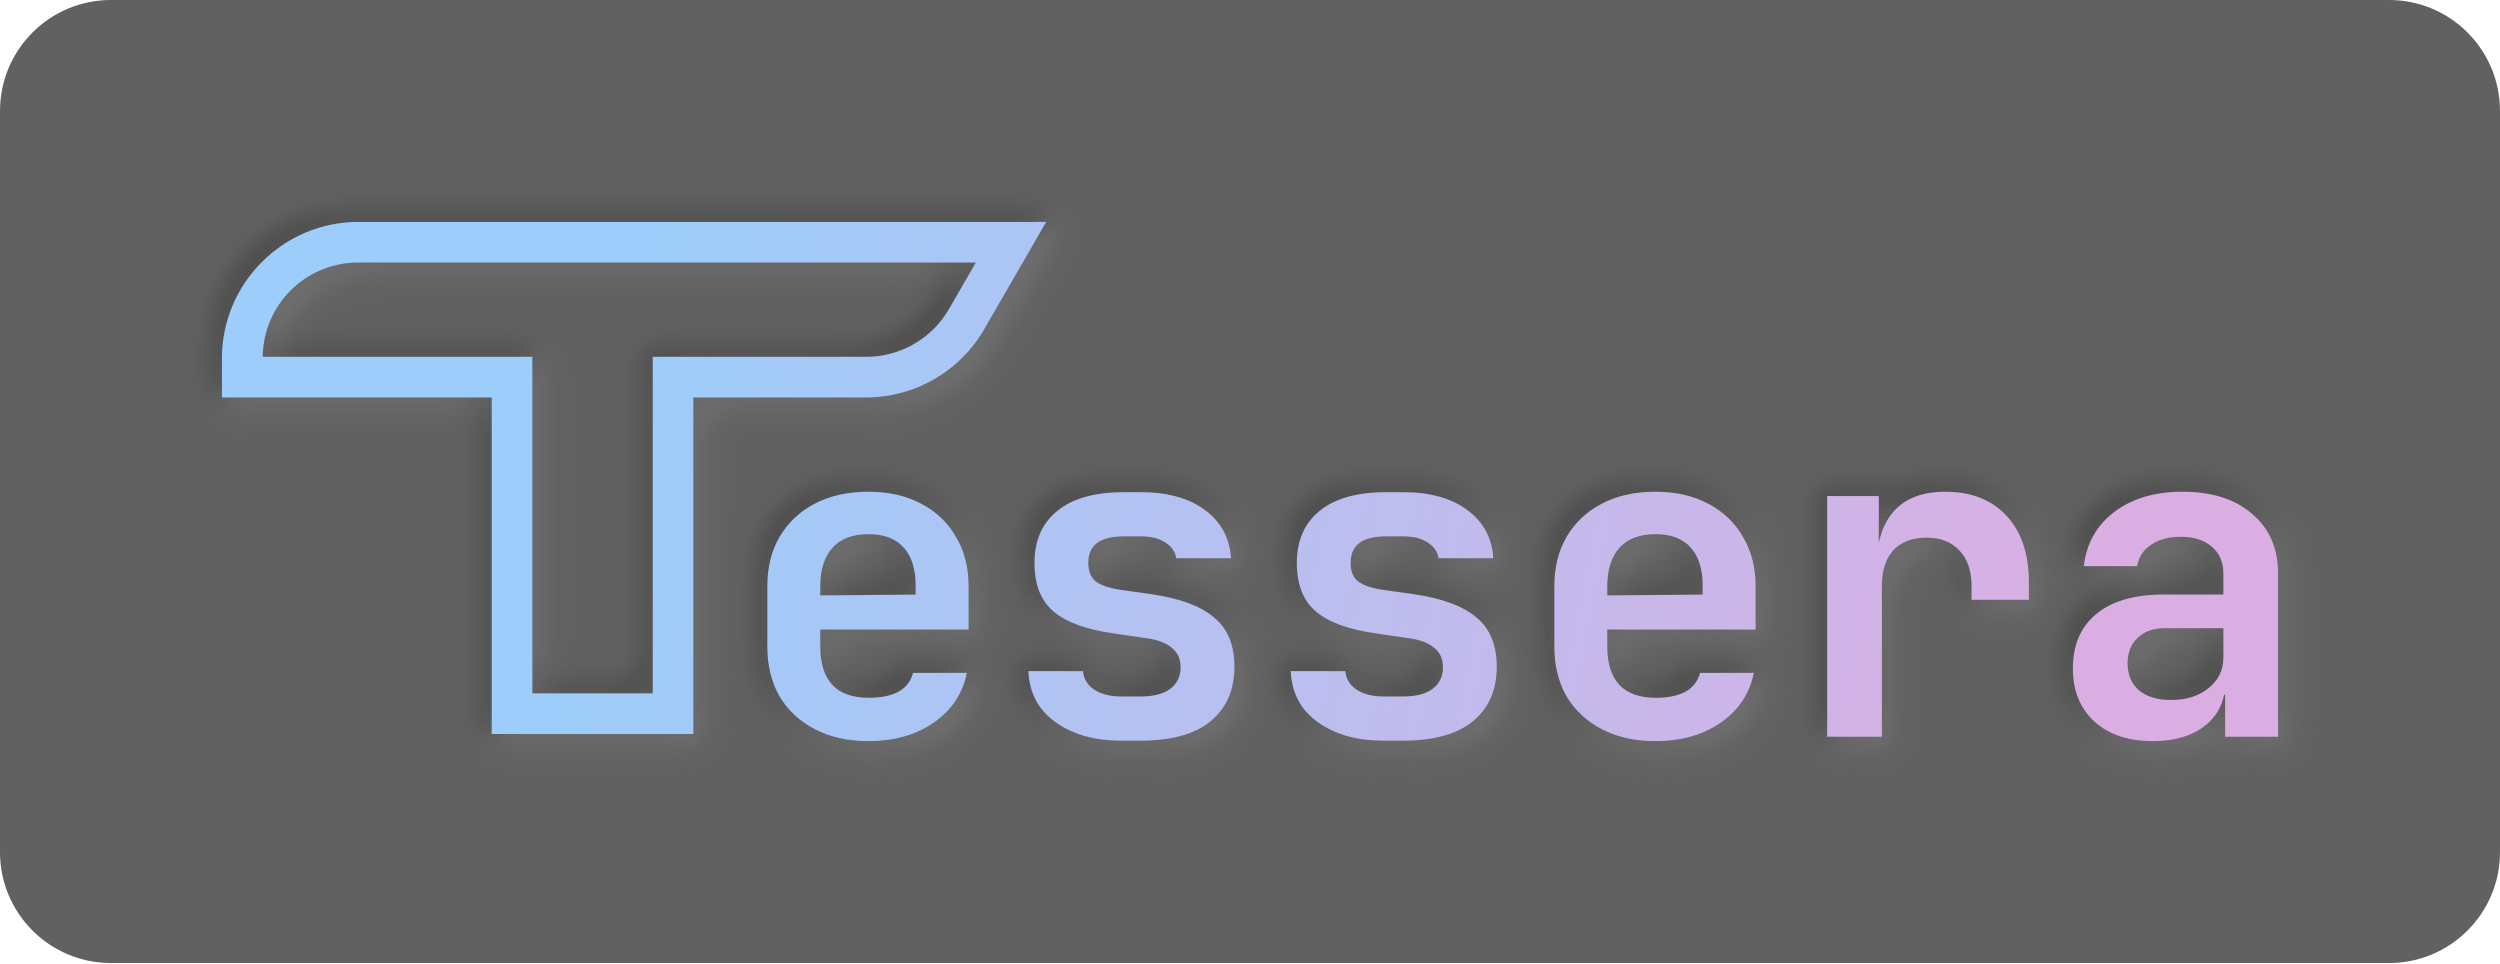
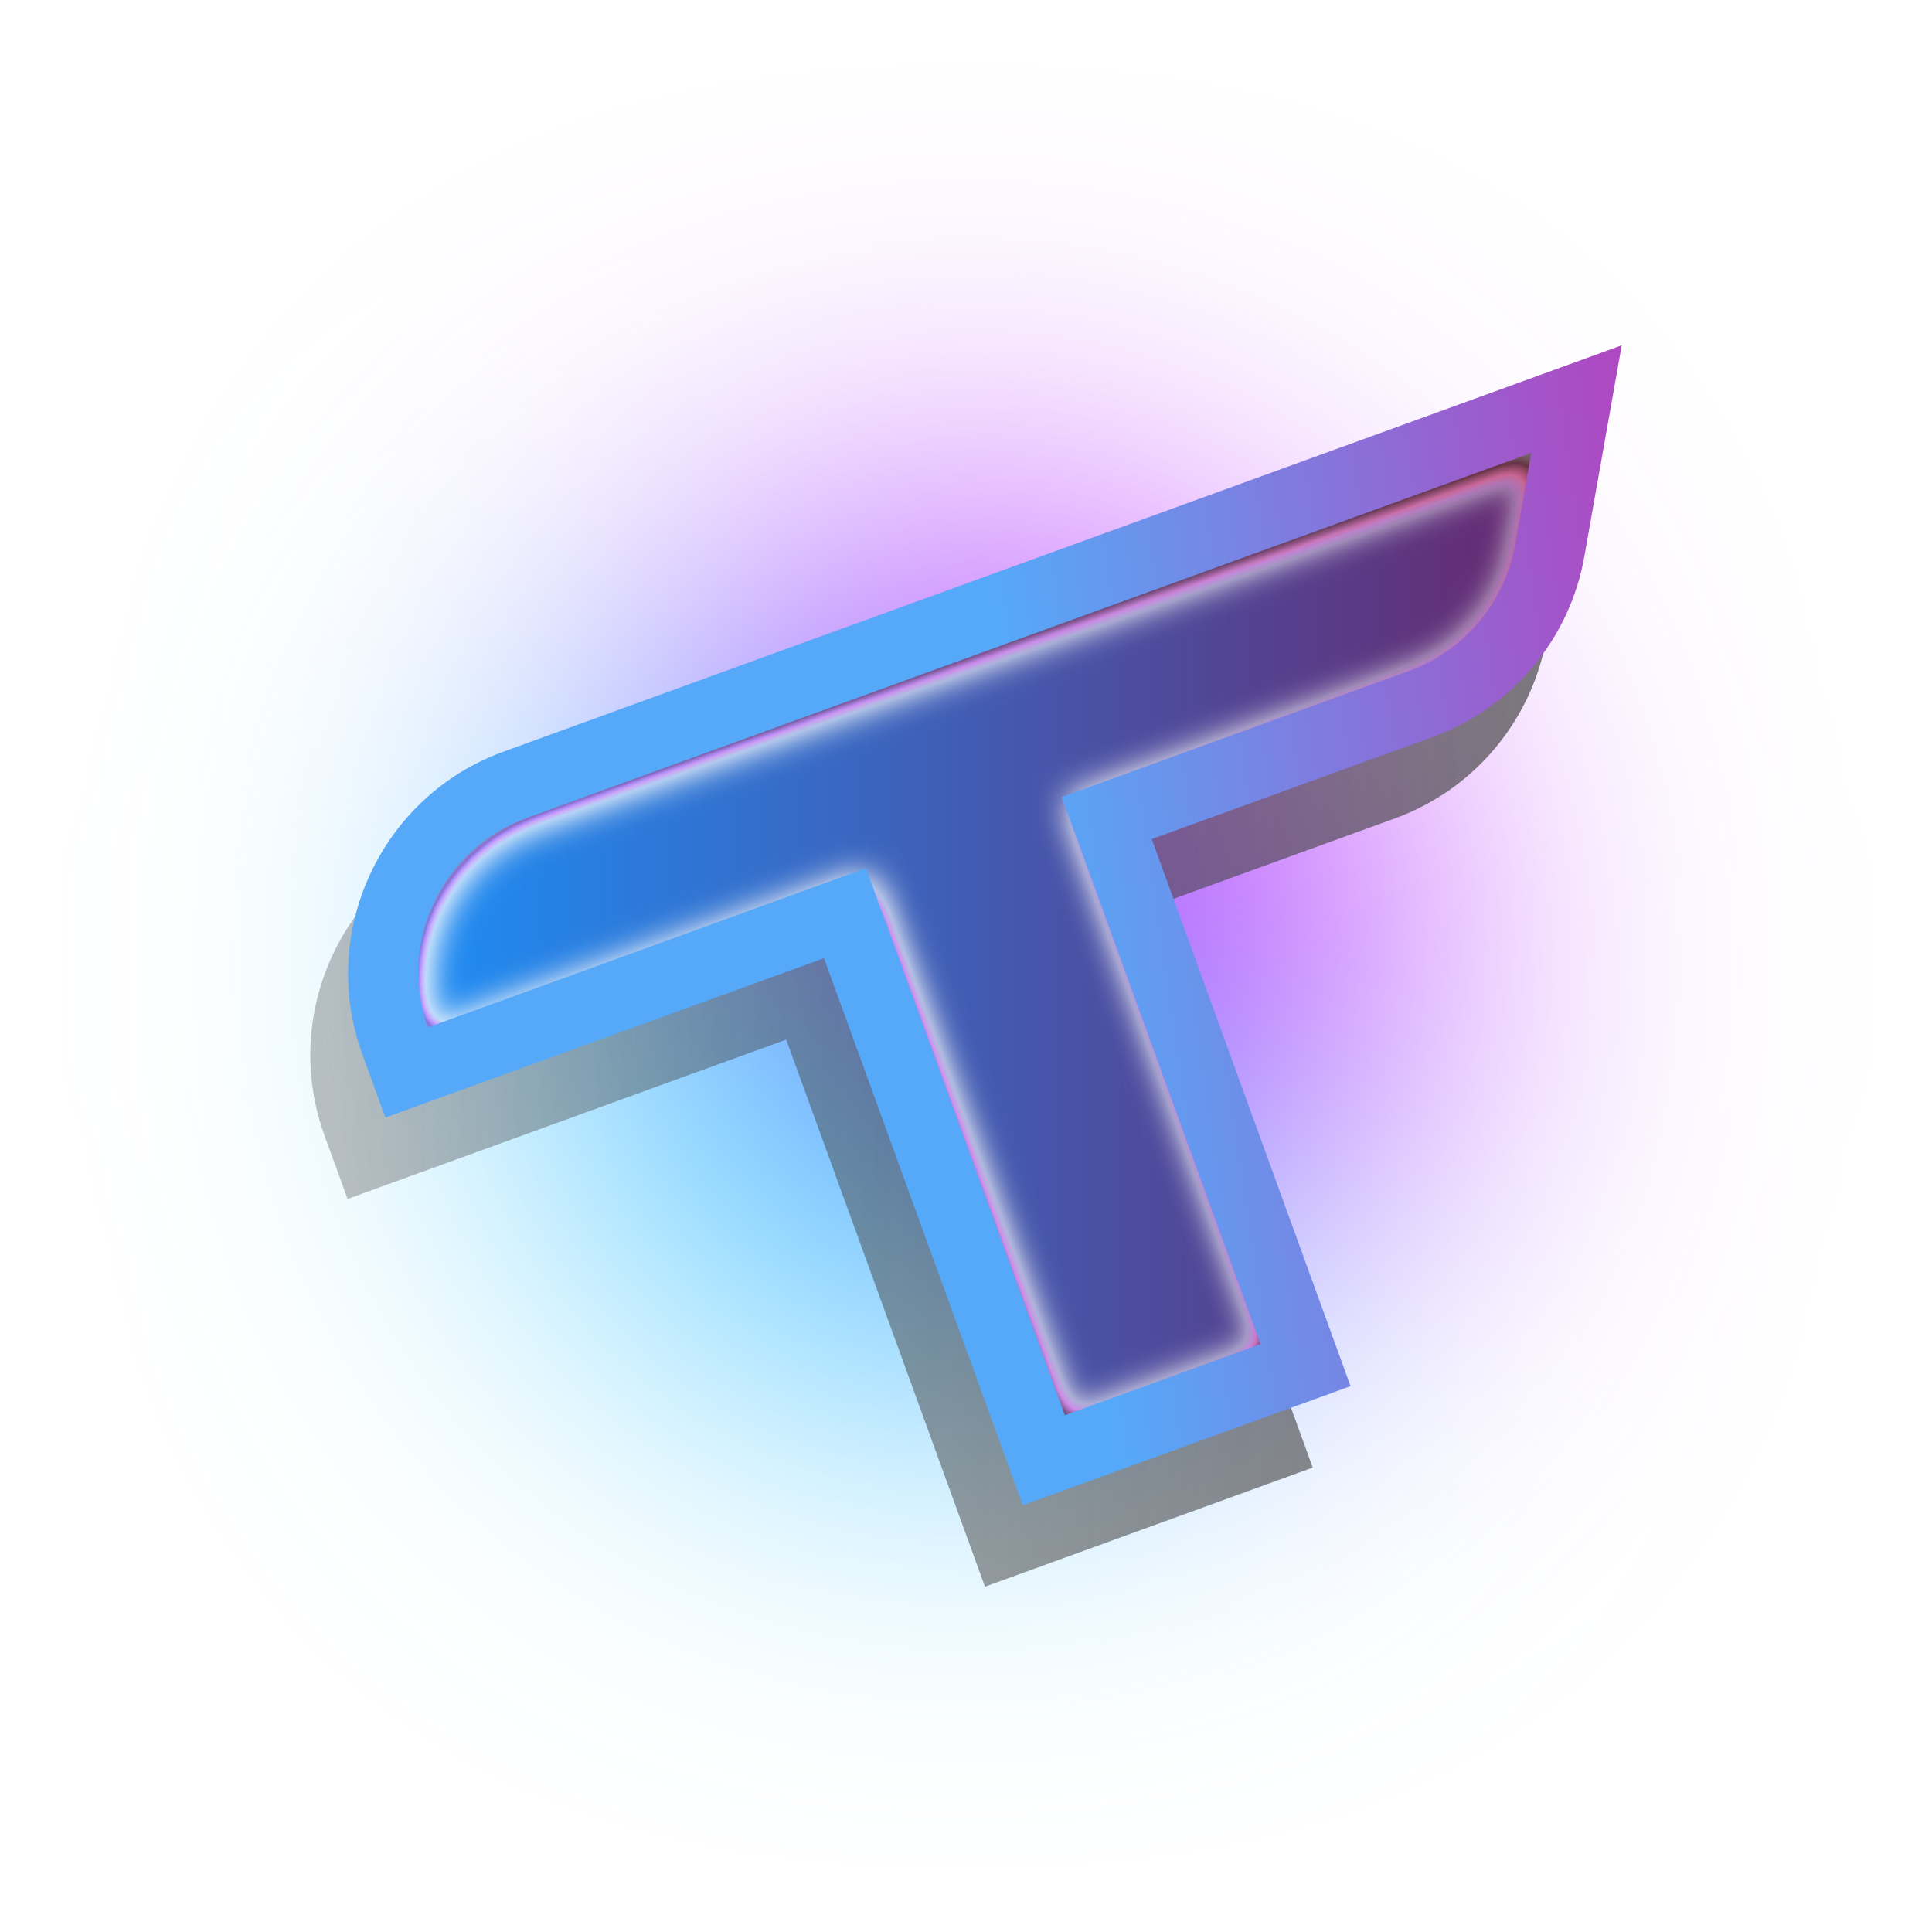
- <svg xmlns="http://www.w3.org/2000/svg" xmlns:xlink="http://www.w3.org/1999/xlink" width="563.26" height="216.975" viewBox="0 0 563.26 216.975" fill="none" version="1.1" id="svg7">
+ <svg xmlns="http://www.w3.org/2000/svg" xmlns:xlink="http://www.w3.org/1999/xlink" width="512" height="512" viewBox="0 0 512 512" fill="none" version="1.1" id="svg7">
  <defs id="defs7">
+     <linearGradient id="linearGradient4">
+       <stop style="stop-color:#47caff;stop-opacity:1;" offset="0.5" id="stop4" />
+       <stop style="stop-color:#bd34fe;stop-opacity:1;" offset="0.5" id="stop5" />
+     </linearGradient>
+     <linearGradient id="linearGradient1408">
+       <stop style="stop-color:#1e8cf3;stop-opacity:1;" offset="0" id="stop1408" />
+       <stop style="stop-color:#67286e;stop-opacity:1;" offset="1" id="stop1409" />
+     </linearGradient>
+     <linearGradient id="linearGradient2">
+       <stop style="stop-color:#424242;stop-opacity:0.322;" offset="0" id="stop2" />
+       <stop style="stop-color:#424242;stop-opacity:0.697;" offset="1" id="stop3" />
+     </linearGradient>
    <linearGradient id="linearGradient40">
-       <stop style="stop-color:#9dcdfa;stop-opacity:1;" offset="0" id="stop40" />
-       <stop style="stop-color:#dbaee3;stop-opacity:1;" offset="1" id="stop41" />
+       <stop style="stop-color:#56a9f8;stop-opacity:1;" offset="0" id="stop40" />
+       <stop style="stop-color:#ad49c2;stop-opacity:1;" offset="0.246" id="stop41" />
    </linearGradient>
-     <linearGradient xlink:href="#linearGradient40" id="linearGradient1" gradientUnits="userSpaceOnUse" x1="139.321" y1="54.06" x2="645.578" y2="159.141" gradientTransform="matrix(0.6536348,0,0,0.6536348,50.0001,49.99996)" />
-     <filter style="color-interpolation-filters:sRGB;" id="filter293" x="-0.029" y="-0.113" width="1.057" height="1.226">
-       <feMorphology result="result1" in="SourceAlpha" operator="dilate" radius="4.6" id="feMorphology292" />
-       <feGaussianBlur stdDeviation="3.6" in="result1" result="result0" id="feGaussianBlur292" />
-       <feDiffuseLighting surfaceScale="-4.96" id="feDiffuseLighting292" diffuseConstant="0.6" lighting-color="rgb(226,226,226)">
-         <feDistantLight elevation="45" azimuth="225" id="feDistantLight292" />
-       </feDiffuseLighting>
-       <feComposite in2="result0" operator="in" result="result91" id="feComposite292" />
-       <feComposite in="SourceGraphic" in2="result91" id="feComposite293" />
+     <linearGradient xlink:href="#linearGradient40" id="linearGradient6" gradientUnits="userSpaceOnUse" gradientTransform="matrix(0.8174904,-0.2970438,0.2970438,0.8174904,122.3235,226.055)" x1="139.321" y1="54.06" x2="645.578" y2="159.141" />
+     <linearGradient xlink:href="#linearGradient2" id="linearGradient3" x1="133.832" y1="242.187" x2="354.594" y2="242.187" gradientUnits="userSpaceOnUse" />
+     <linearGradient xlink:href="#linearGradient1408" id="linearGradient1409" x1="145.626" y1="243.661" x2="339.438" y2="243.661" gradientUnits="userSpaceOnUse" />
+     <filter style="color-interpolation-filters:sRGB;" id="filter1413" x="-0.037" y="-0.043" width="1.085" height="1.098">
+       <feColorMatrix values="1 0 0 0 0 0 1 0 0 0 0 0 1 0 0 0 0 0 1 0 " result="fbSourceGraphic" id="feColorMatrix1412" />
+       <feGaussianBlur stdDeviation="3" result="result1" id="feGaussianBlur1412" />
+       <feOffset dx="2" dy="2" result="result6" id="feOffset1412" />
+       <feComposite k2="2" operator="in" result="result2" in="result6" in2="result1" id="feComposite1412" />
+       <feColorMatrix values="110" result="result3" type="hueRotate" id="feColorMatrix1413" />
+       <feBlend mode="screen" in="result2" in2="result3" result="result4" id="feBlend1413" />
+       <feConvolveMatrix order="3 3" kernelMatrix="-2 0 2 0 4 0 2 0 2" divisor="2" bias="0" targetX="0" in="result4" result="result5" id="feConvolveMatrix1413" />
+       <feComposite operator="atop" in="result2" in2="result5" id="feComposite1413" />
+     </filter>
+     <linearGradient xlink:href="#linearGradient4" id="linearGradient5" x1="113.247" y1="351.886" x2="336.067" y2="129.066" gradientUnits="userSpaceOnUse" gradientTransform="matrix(0.3871968,0,0,0.3749053,137.6704,150.3201)" />
+     <filter style="color-interpolation-filters:sRGB" id="filter1" x="-0.631" y="-0.616" width="2.262" height="2.232">
+       <feGaussianBlur stdDeviation="38.546" id="feGaussianBlur1" />
    </filter>
  </defs>
-   <path id="rect6" style="fill:#616161;stroke-width:1.097;fill-opacity:1" d="m 25,0 h 513.26 a 25,25 45 0 1 25,25 v 166.975 a 25,25 135 0 1 -25,25 H 25 a 25,25 45 0 1 -25,-25 V 25 A 25,25 135 0 1 25,0 Z" />
-   <path id="path47" style="fill:url(#linearGradient1);stroke-width:0.654;filter:url(#filter293)" d="M 80.721 50 C 63.808 50 50 63.808 50 80.721 L 50 89.545 L 110.789 89.545 L 110.789 165.367 L 156.215 165.367 L 156.215 89.545 L 195.145 89.545 C 206.113 89.545 216.266 83.682 221.75 74.184 L 235.715 50 L 80.721 50 z M 80.721 59.15 L 219.863 59.15 L 213.826 69.609 C 209.97 76.289 202.858 80.395 195.145 80.395 L 147.064 80.395 L 147.064 156.215 L 119.939 156.215 L 119.939 80.395 L 59.184 80.395 C 59.361 68.584 68.866 59.15 80.721 59.15 z M 195.654 110.787 C 191.055 110.787 187.044 111.675 183.627 113.449 C 180.21 115.224 177.548 117.722 175.643 120.941 C 173.803 124.096 172.883 127.809 172.883 132.08 L 172.883 145.684 C 172.883 149.955 173.803 153.699 175.643 156.92 C 177.548 160.074 180.21 162.539 183.627 164.312 C 187.044 166.087 191.055 166.975 195.654 166.975 C 201.438 166.975 206.333 165.594 210.342 162.834 C 214.416 160.008 216.912 156.263 217.832 151.598 L 205.709 151.598 C 205.249 153.438 204.164 154.85 202.455 155.836 C 200.746 156.756 198.512 157.215 195.752 157.215 C 192.138 157.215 189.41 156.263 187.57 154.357 C 185.73 152.386 184.811 149.495 184.811 145.684 L 184.811 141.838 L 218.227 141.838 L 218.227 132.08 C 218.227 127.809 217.274 124.096 215.369 120.941 C 213.529 117.722 210.9 115.224 207.482 113.449 C 204.131 111.675 200.189 110.787 195.654 110.787 z M 372.969 110.787 C 368.369 110.787 364.361 111.675 360.943 113.449 C 357.526 115.224 354.865 117.722 352.959 120.941 C 351.119 124.096 350.199 127.809 350.199 132.08 L 350.199 145.684 C 350.199 149.955 351.119 153.699 352.959 156.92 C 354.865 160.074 357.526 162.539 360.943 164.312 C 364.361 166.087 368.369 166.975 372.969 166.975 C 378.752 166.975 383.648 165.594 387.656 162.834 C 391.73 160.008 394.228 156.263 395.148 151.598 L 383.023 151.598 C 382.563 153.438 381.478 154.85 379.77 155.836 C 378.061 156.756 375.829 157.215 373.068 157.215 C 369.454 157.215 366.727 156.263 364.887 154.357 C 363.047 152.386 362.127 149.495 362.127 145.684 L 362.127 141.838 L 395.541 141.838 L 395.541 132.08 C 395.541 127.809 394.589 124.096 392.684 120.941 C 390.844 117.722 388.214 115.224 384.797 113.449 C 381.446 111.675 377.503 110.787 372.969 110.787 z M 438.283 110.787 C 433.157 110.787 429.281 112.267 426.652 115.225 C 425.073 117.002 423.972 119.304 423.342 122.125 L 423.301 122.125 L 423.301 111.773 L 411.67 111.773 L 411.67 165.988 L 423.992 165.988 L 423.992 132.08 C 423.992 128.598 424.846 125.902 426.555 123.996 C 428.329 122.091 430.826 121.139 434.047 121.139 C 437.201 121.139 439.664 122.091 441.438 123.996 C 443.277 125.902 444.199 128.598 444.199 132.08 L 444.199 135.135 L 457.113 135.135 L 457.113 131.191 C 457.113 124.817 455.436 119.824 452.084 116.209 C 448.733 112.595 444.132 110.787 438.283 110.787 z M 491.77 110.787 C 485.527 110.787 480.401 112.299 476.393 115.322 C 472.384 118.345 470.086 122.419 469.494 127.545 L 481.52 127.545 C 481.848 125.508 482.899 123.897 484.674 122.715 C 486.448 121.532 488.683 120.941 491.377 120.941 C 494.334 120.941 496.666 121.697 498.375 123.209 C 500.084 124.655 500.938 126.691 500.938 129.32 L 500.938 133.953 L 487.434 133.953 C 480.928 133.953 475.9 135.397 472.352 138.289 C 468.803 141.181 467.029 145.288 467.029 150.611 C 467.029 155.606 468.639 159.581 471.859 162.539 C 475.079 165.496 479.482 166.975 485.068 166.975 C 489.997 166.975 493.939 165.791 496.896 163.426 C 499.166 161.61 500.562 159.309 501.09 156.525 L 501.332 156.525 L 501.332 165.988 L 513.26 165.988 L 513.26 129.221 C 513.26 123.569 511.321 119.1 507.443 115.814 C 503.632 112.463 498.407 110.787 491.77 110.787 z M 253.281 110.887 C 246.644 110.887 241.616 112.299 238.199 115.125 C 234.782 117.885 233.072 121.795 233.072 126.855 C 233.072 131.718 234.518 135.365 237.41 137.797 C 240.301 140.228 244.836 141.87 251.014 142.725 L 257.715 143.711 C 260.541 144.039 262.611 144.764 263.926 145.881 C 265.306 146.933 265.996 148.41 265.996 150.316 C 265.996 152.353 265.24 153.963 263.729 155.146 C 262.217 156.33 259.949 156.92 256.926 156.92 L 252.59 156.92 C 250.092 156.92 248.056 156.393 246.479 155.342 C 244.967 154.29 244.147 152.912 244.016 151.203 L 231.693 151.203 C 231.825 154.358 232.745 157.116 234.453 159.482 C 236.228 161.782 238.66 163.59 241.748 164.904 C 244.836 166.219 248.45 166.875 252.59 166.875 L 256.926 166.875 C 263.892 166.875 269.151 165.43 272.699 162.539 C 276.313 159.581 278.121 155.474 278.121 150.217 C 278.121 145.288 276.575 141.575 273.486 139.078 C 270.463 136.515 265.733 134.773 259.293 133.854 L 252.295 132.869 C 249.797 132.475 247.99 131.848 246.873 130.994 C 245.756 130.074 245.197 128.695 245.197 126.855 C 245.197 124.883 245.822 123.406 247.07 122.42 C 248.384 121.369 250.455 120.842 253.281 120.842 L 257.025 120.842 C 259.326 120.842 261.167 121.302 262.547 122.223 C 263.993 123.142 264.812 124.326 265.01 125.771 L 277.332 125.771 C 277.069 121.237 275.13 117.622 271.516 114.928 C 267.901 112.233 263.072 110.887 257.025 110.887 L 253.281 110.887 z M 312.387 110.887 C 305.75 110.887 300.722 112.299 297.305 115.125 C 293.887 117.885 292.178 121.795 292.178 126.855 C 292.178 131.718 293.624 135.365 296.516 137.797 C 299.407 140.228 303.94 141.87 310.117 142.725 L 316.82 143.711 C 319.646 144.039 321.717 144.764 323.031 145.881 C 324.411 146.933 325.102 148.41 325.102 150.316 C 325.102 152.353 324.346 153.963 322.834 155.146 C 321.323 156.33 319.056 156.92 316.033 156.92 L 311.695 156.92 C 309.198 156.92 307.161 156.393 305.584 155.342 C 304.073 154.29 303.251 152.912 303.119 151.203 L 290.799 151.203 C 290.93 154.358 291.85 157.116 293.559 159.482 C 295.333 161.782 297.764 163.59 300.854 164.904 C 303.942 166.219 307.555 166.875 311.695 166.875 L 316.033 166.875 C 322.999 166.875 328.256 165.43 331.805 162.539 C 335.419 159.581 337.225 155.474 337.225 150.217 C 337.225 145.288 335.681 141.575 332.592 139.078 C 329.569 136.515 324.839 134.773 318.398 133.854 L 311.4 132.869 C 308.903 132.475 307.094 131.848 305.977 130.994 C 304.86 130.074 304.303 128.695 304.303 126.855 C 304.303 124.883 304.927 123.406 306.176 122.42 C 307.49 121.369 309.561 120.842 312.387 120.842 L 316.131 120.842 C 318.43 120.842 320.272 121.302 321.652 122.223 C 323.098 123.142 323.918 124.326 324.115 125.771 L 336.438 125.771 C 336.175 121.237 334.236 117.622 330.621 114.928 C 327.007 112.233 322.176 110.887 316.131 110.887 L 312.387 110.887 z M 195.654 120.35 C 199.203 120.35 201.864 121.368 203.639 123.404 C 205.413 125.376 206.299 128.234 206.299 131.98 L 206.299 133.961 L 184.811 134.148 L 184.811 132.08 C 184.811 128.335 185.73 125.442 187.57 123.404 C 189.41 121.368 192.106 120.35 195.654 120.35 z M 372.969 120.35 C 376.517 120.35 379.179 121.368 380.953 123.404 C 382.727 125.376 383.615 128.234 383.615 131.98 L 383.615 133.961 L 362.127 134.148 L 362.127 132.08 C 362.127 128.335 363.047 125.442 364.887 123.404 C 366.727 121.368 369.42 120.35 372.969 120.35 z M 487.631 141.543 L 500.938 141.543 L 500.938 148.146 C 500.938 150.972 499.821 153.273 497.586 155.047 C 495.418 156.821 492.593 157.707 489.109 157.707 C 486.086 157.707 483.689 156.987 481.914 155.541 C 480.205 154.03 479.35 151.991 479.35 149.428 C 479.35 147.062 480.107 145.156 481.619 143.711 C 483.13 142.265 485.133 141.543 487.631 141.543 z " />
+   <g id="g3" transform="matrix(1.528876,0,0,1.528876,-87.47226,-111.6575)">
+     <ellipse style="fill:url(#linearGradient5);stroke-width:1.343;stroke-linecap:round;stroke-linejoin:round;paint-order:fill markers stroke;filter:url(#filter1)" id="path3" cx="224.657" cy="240.476" rx="73.312" ry="75.093" />
+     <g id="g2-8" transform="translate(-22.83276,5.34292)">
+       <path id="path2-8" style="fill:url(#linearGradient3);fill-opacity:1" d="m 354.594,141.657 -193.85,70.438 c -21.152,7.686 -32.147,31.231 -24.461,52.383 l 4.01,11.035 76.029,-27.625 34.457,94.83 56.812,-20.645 -34.457,-94.83 48.689,-17.691 c 13.718,-4.985 23.751,-16.931 26.293,-31.303 z" />
+     </g>
+     <g id="g2" transform="translate(-16.27994,-8.766122)">
+       <path id="path2" style="fill:url(#linearGradient1409);fill-opacity:1;filter:url(#filter1413)" d="m 164.828,223.145 c -9.962,3.496 -17.537,12.877 -18.91,23.339 -0.68,4.665 -0.156,9.484 1.412,13.924 25.355,-9.174 50.692,-18.408 76.041,-27.602 11.482,31.604 22.968,63.207 34.451,94.811 11.557,-4.197 23.115,-8.395 34.672,-12.592 -11.479,-31.61 -22.962,-63.219 -34.439,-94.83 20.627,-7.517 41.294,-14.928 61.87,-22.587 8.858,-3.956 15.374,-12.648 16.738,-22.247 0.944,-5.212 1.836,-10.435 2.775,-15.656 -58.203,21.146 -116.406,42.293 -174.609,63.439 z" />
+       <path style="fill:url(#linearGradient6);stroke-width:0.87" d="m 160.745,212.094 c -21.152,7.686 -32.147,31.231 -24.461,52.383 l 4.01,11.036 76.028,-27.626 34.457,94.83 56.813,-20.644 -34.457,-94.83 48.689,-17.692 c 13.718,-4.985 23.752,-16.931 26.294,-31.303 l 6.475,-36.592 z m 4.158,11.444 174.023,-63.233 -2.797,15.824 c -1.788,10.107 -8.816,18.473 -18.464,21.979 l -60.133,21.85 34.456,94.827 -33.925,12.327 -34.456,-94.827 -75.986,27.61 c -5.145,-14.852 2.455,-30.97 17.282,-36.357 z" id="path1" />
+     </g>
+   </g>
</svg>
